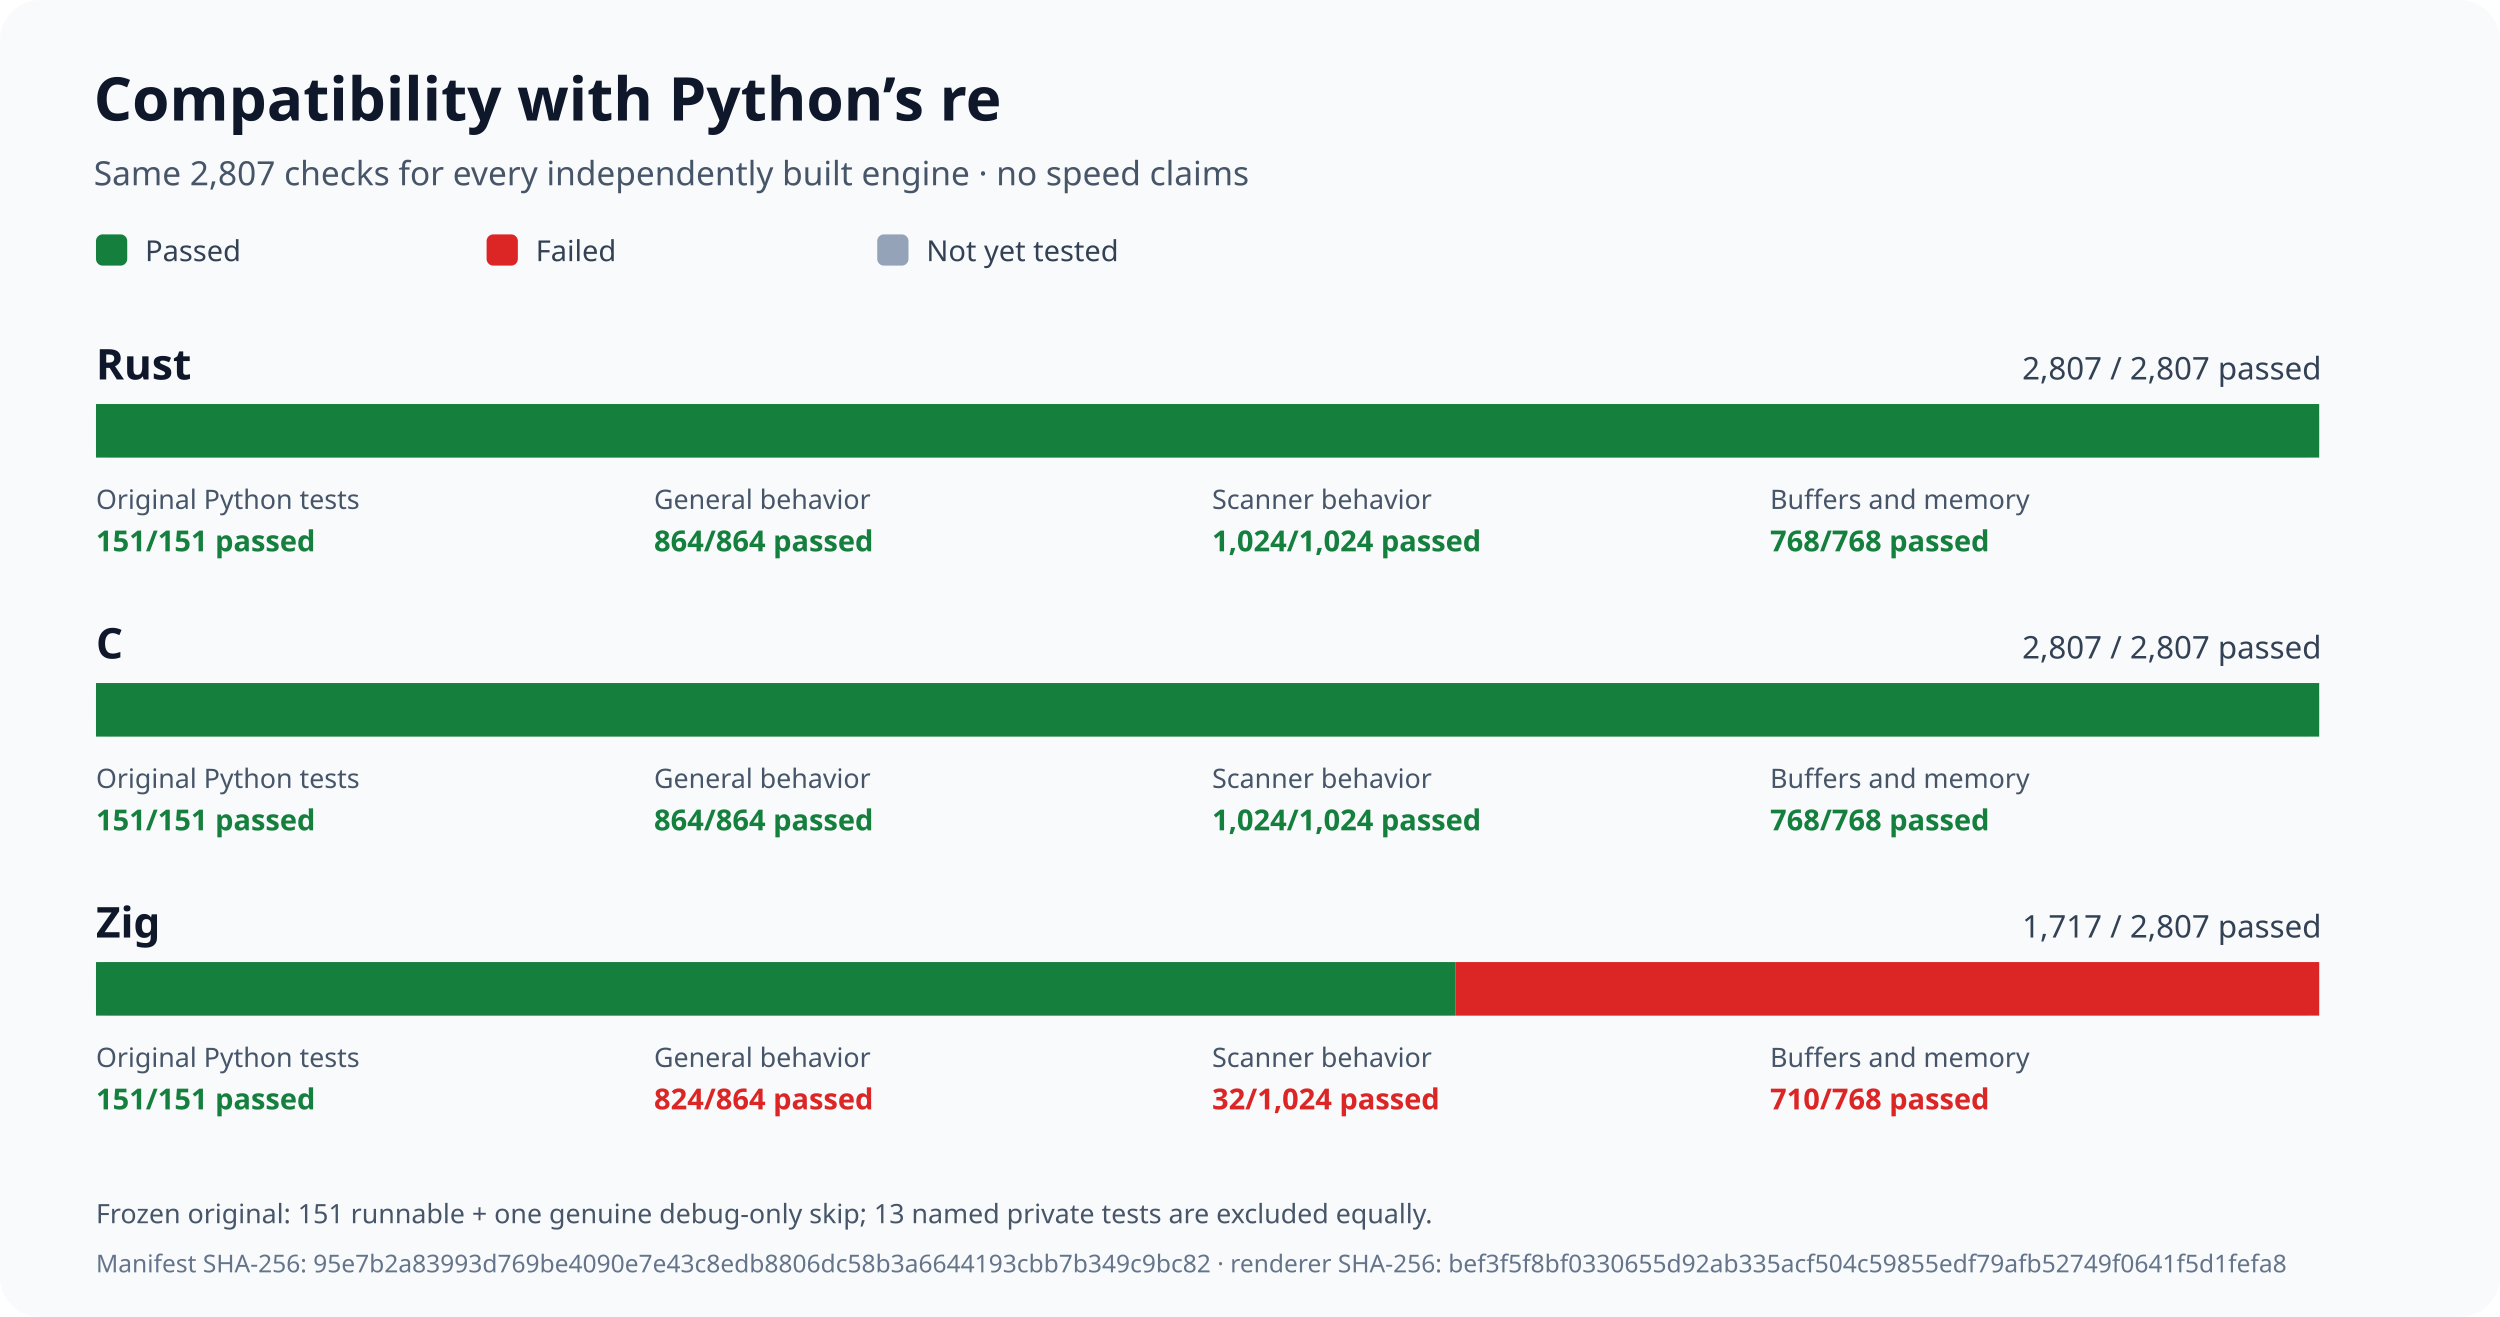
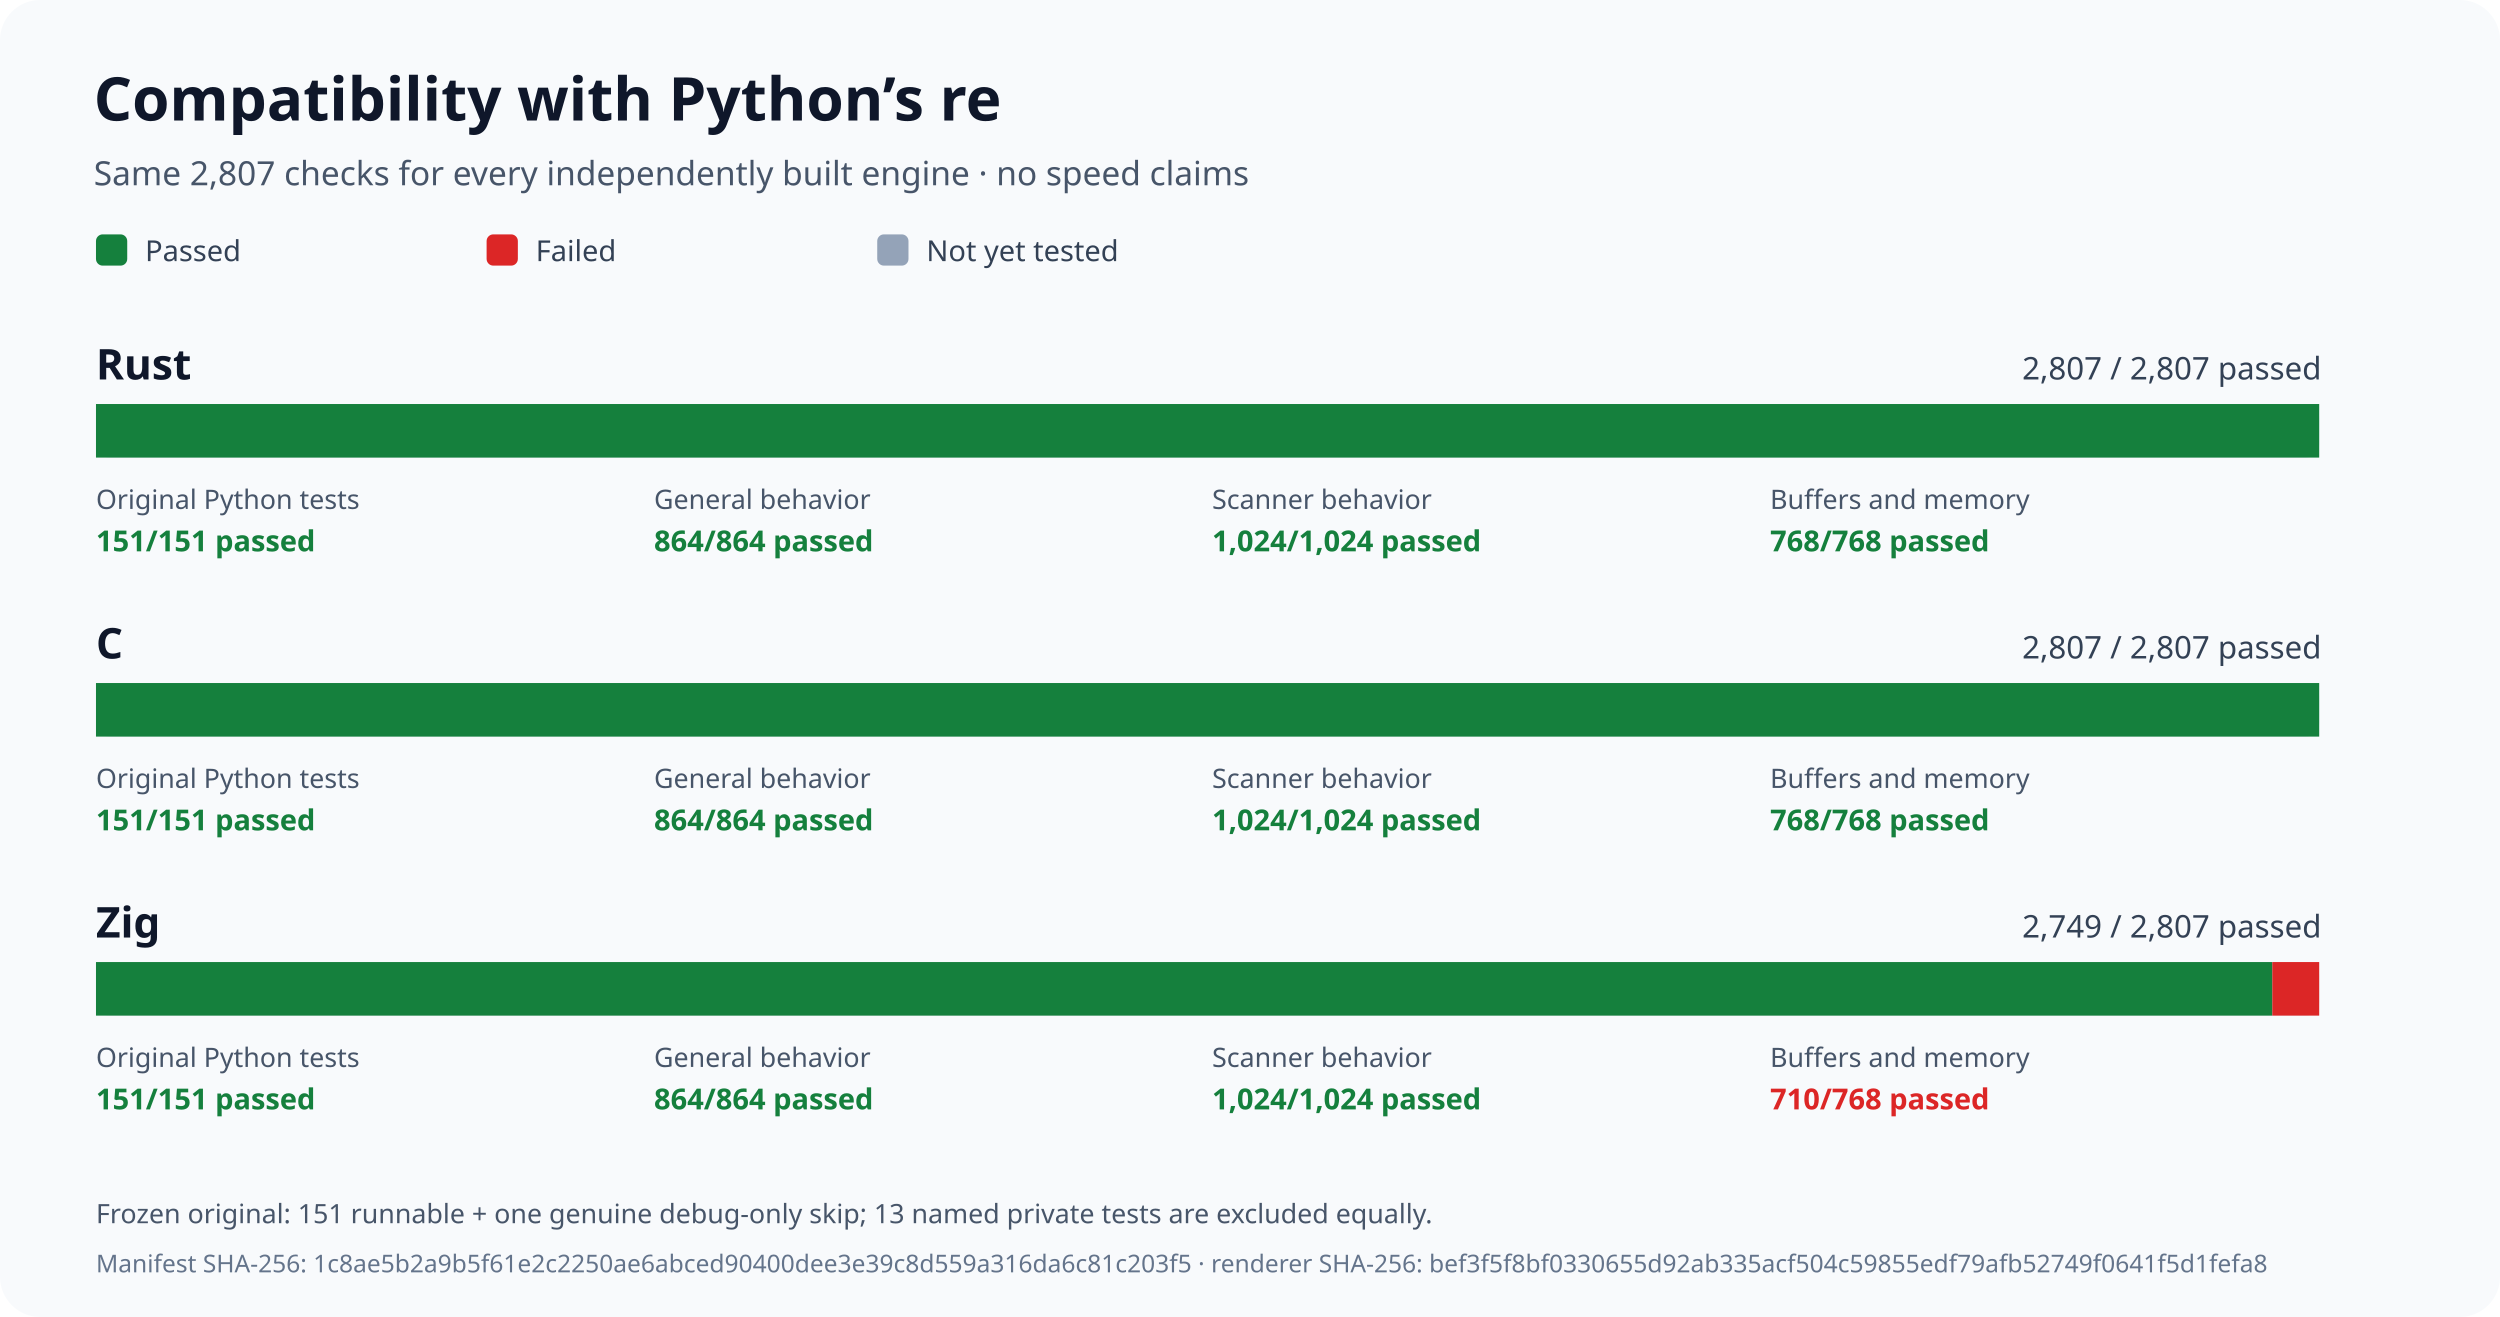
<svg xmlns="http://www.w3.org/2000/svg" width="1120" height="590" viewBox="0 0 1120 590" role="img" aria-labelledby="overview-title overview-desc">
  <rect width="1120" height="590" rx="18" fill="#f8fafc" />
  <text x="42" y="54" fill="#0f172a" font-family="system-ui,sans-serif" font-size="27" font-weight="700">Compatibility with Python’s re</text>
  <text x="42" y="83" fill="#475569" font-family="system-ui,sans-serif" font-size="15">Same 2,807 checks for every independently built engine · no speed claims</text>
  <rect x="43" y="105" width="14" height="14" rx="3" fill="#15803d" />
  <text x="65" y="117" fill="#334155" font-family="system-ui,sans-serif" font-size="13">Passed</text>
  <rect x="218" y="105" width="14" height="14" rx="3" fill="#dc2626" />
  <text x="240" y="117" fill="#334155" font-family="system-ui,sans-serif" font-size="13">Failed</text>
  <rect x="393" y="105" width="14" height="14" rx="3" fill="#94a3b8" />
  <text x="415" y="117" fill="#334155" font-family="system-ui,sans-serif" font-size="13">Not yet tested</text>
  <text x="43" y="170" fill="#0f172a" font-family="system-ui,sans-serif" font-size="19" font-weight="700">Rust</text>
  <text x="1040" y="170" fill="#334155" text-anchor="end" font-family="system-ui,sans-serif" font-size="14">2,807 / 2,807 passed</text>
  <rect x="43" y="181" width="996" height="24" rx="6" fill="#e2e8f0" />
  <rect x="43" y="181" width="996" height="24" fill="#15803d" />
  <text x="43" y="228" fill="#475569" font-family="system-ui,sans-serif" font-size="12">Original Python tests</text>
  <text x="43" y="247" fill="#15803d" font-family="system-ui,sans-serif" font-size="13" font-weight="600">151/151 passed</text>
  <text x="293" y="228" fill="#475569" font-family="system-ui,sans-serif" font-size="12">General behavior</text>
  <text x="293" y="247" fill="#15803d" font-family="system-ui,sans-serif" font-size="13" font-weight="600">864/864 passed</text>
  <text x="543" y="228" fill="#475569" font-family="system-ui,sans-serif" font-size="12">Scanner behavior</text>
  <text x="543" y="247" fill="#15803d" font-family="system-ui,sans-serif" font-size="13" font-weight="600">1,024/1,024 passed</text>
  <text x="793" y="228" fill="#475569" font-family="system-ui,sans-serif" font-size="12">Buffers and memory</text>
  <text x="793" y="247" fill="#15803d" font-family="system-ui,sans-serif" font-size="13" font-weight="600">768/768 passed</text>
  <text x="43" y="295" fill="#0f172a" font-family="system-ui,sans-serif" font-size="19" font-weight="700">C</text>
  <text x="1040" y="295" fill="#334155" text-anchor="end" font-family="system-ui,sans-serif" font-size="14">2,807 / 2,807 passed</text>
  <rect x="43" y="306" width="996" height="24" rx="6" fill="#e2e8f0" />
  <rect x="43" y="306" width="996" height="24" fill="#15803d" />
  <text x="43" y="353" fill="#475569" font-family="system-ui,sans-serif" font-size="12">Original Python tests</text>
  <text x="43" y="372" fill="#15803d" font-family="system-ui,sans-serif" font-size="13" font-weight="600">151/151 passed</text>
  <text x="293" y="353" fill="#475569" font-family="system-ui,sans-serif" font-size="12">General behavior</text>
  <text x="293" y="372" fill="#15803d" font-family="system-ui,sans-serif" font-size="13" font-weight="600">864/864 passed</text>
  <text x="543" y="353" fill="#475569" font-family="system-ui,sans-serif" font-size="12">Scanner behavior</text>
  <text x="543" y="372" fill="#15803d" font-family="system-ui,sans-serif" font-size="13" font-weight="600">1,024/1,024 passed</text>
  <text x="793" y="353" fill="#475569" font-family="system-ui,sans-serif" font-size="12">Buffers and memory</text>
  <text x="793" y="372" fill="#15803d" font-family="system-ui,sans-serif" font-size="13" font-weight="600">768/768 passed</text>
  <text x="43" y="420" fill="#0f172a" font-family="system-ui,sans-serif" font-size="19" font-weight="700">Zig</text>
-   <text x="1040" y="420" fill="#334155" text-anchor="end" font-family="system-ui,sans-serif" font-size="14">1,717 / 2,807 passed</text>
+   <text x="1040" y="420" fill="#334155" text-anchor="end" font-family="system-ui,sans-serif" font-size="14">2,749 / 2,807 passed</text>
  <rect x="43" y="431" width="996" height="24" rx="6" fill="#e2e8f0" />
-   <rect x="43" y="431" width="609" height="24" fill="#15803d" />
-   <rect x="652" y="431" width="387" height="24" fill="#dc2626" />
+   <rect x="43" y="431" width="975" height="24" fill="#15803d" />
+   <rect x="1018" y="431" width="21" height="24" fill="#dc2626" />
  <text x="43" y="478" fill="#475569" font-family="system-ui,sans-serif" font-size="12">Original Python tests</text>
  <text x="43" y="497" fill="#15803d" font-family="system-ui,sans-serif" font-size="13" font-weight="600">151/151 passed</text>
  <text x="293" y="478" fill="#475569" font-family="system-ui,sans-serif" font-size="12">General behavior</text>
-   <text x="293" y="497" fill="#dc2626" font-family="system-ui,sans-serif" font-size="13" font-weight="600">824/864 passed</text>
+   <text x="293" y="497" fill="#15803d" font-family="system-ui,sans-serif" font-size="13" font-weight="600">864/864 passed</text>
  <text x="543" y="478" fill="#475569" font-family="system-ui,sans-serif" font-size="12">Scanner behavior</text>
-   <text x="543" y="497" fill="#dc2626" font-family="system-ui,sans-serif" font-size="13" font-weight="600">32/1,024 passed</text>
+   <text x="543" y="497" fill="#15803d" font-family="system-ui,sans-serif" font-size="13" font-weight="600">1,024/1,024 passed</text>
  <text x="793" y="478" fill="#475569" font-family="system-ui,sans-serif" font-size="12">Buffers and memory</text>
  <text x="793" y="497" fill="#dc2626" font-family="system-ui,sans-serif" font-size="13" font-weight="600">710/768 passed</text>
  <text x="43" y="548" fill="#475569" font-family="system-ui,sans-serif" font-size="12">Frozen original: 151 runnable + one genuine debug-only skip; 13 named private tests are excluded equally.</text>
-   <text x="43" y="570" fill="#64748b" font-family="system-ui,sans-serif" font-size="11">Manifest SHA-256: 95e7b2a83993d769be4090e7e43c8edb8806dc58b3a6644193cbb7b349c9bc82 · renderer SHA-256: bef3f5f8bf0330655d92ab335acf504c59855edf79afb52749f0641f5d1fefa8</text>
+   <text x="43" y="570" fill="#64748b" font-family="system-ui,sans-serif" font-size="11">Manifest SHA-256: 1c8ae5b2a9b5f61e2c2250ae6abced90400dee3e39c8d559a316da6c81c203f5 · renderer SHA-256: bef3f5f8bf0330655d92ab335acf504c59855edf79afb52749f0641f5d1fefa8</text>
</svg>
